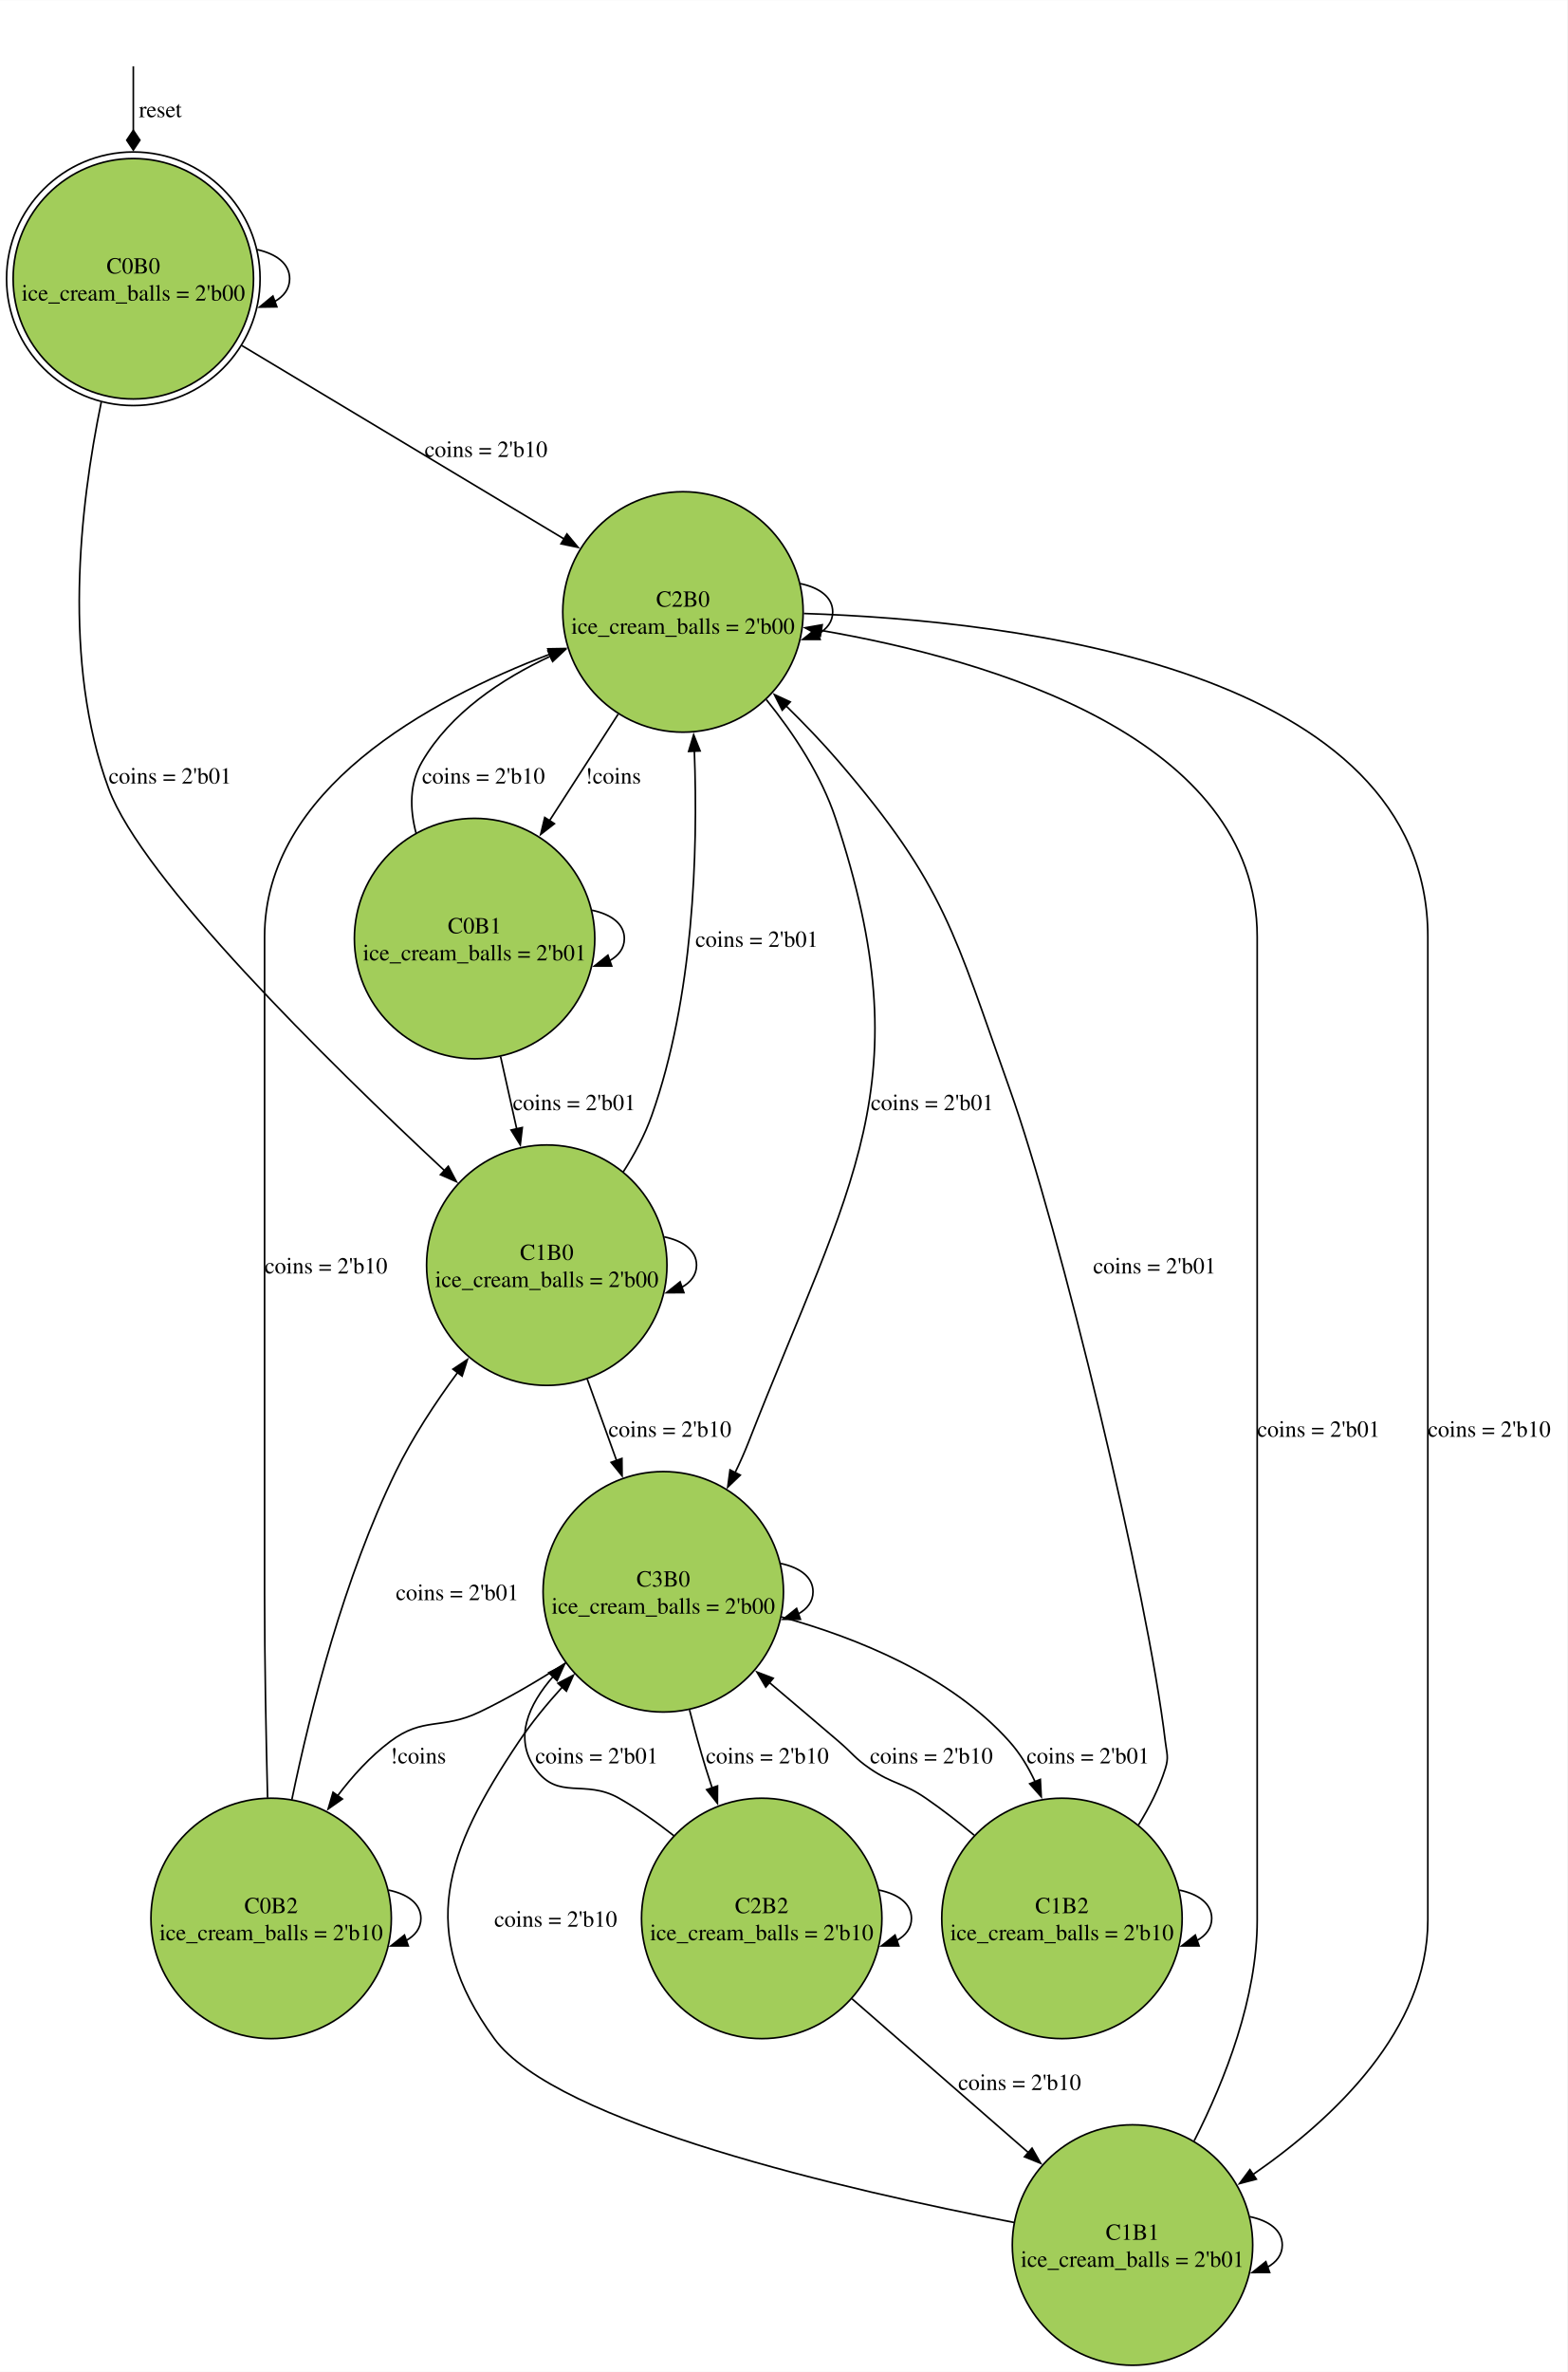
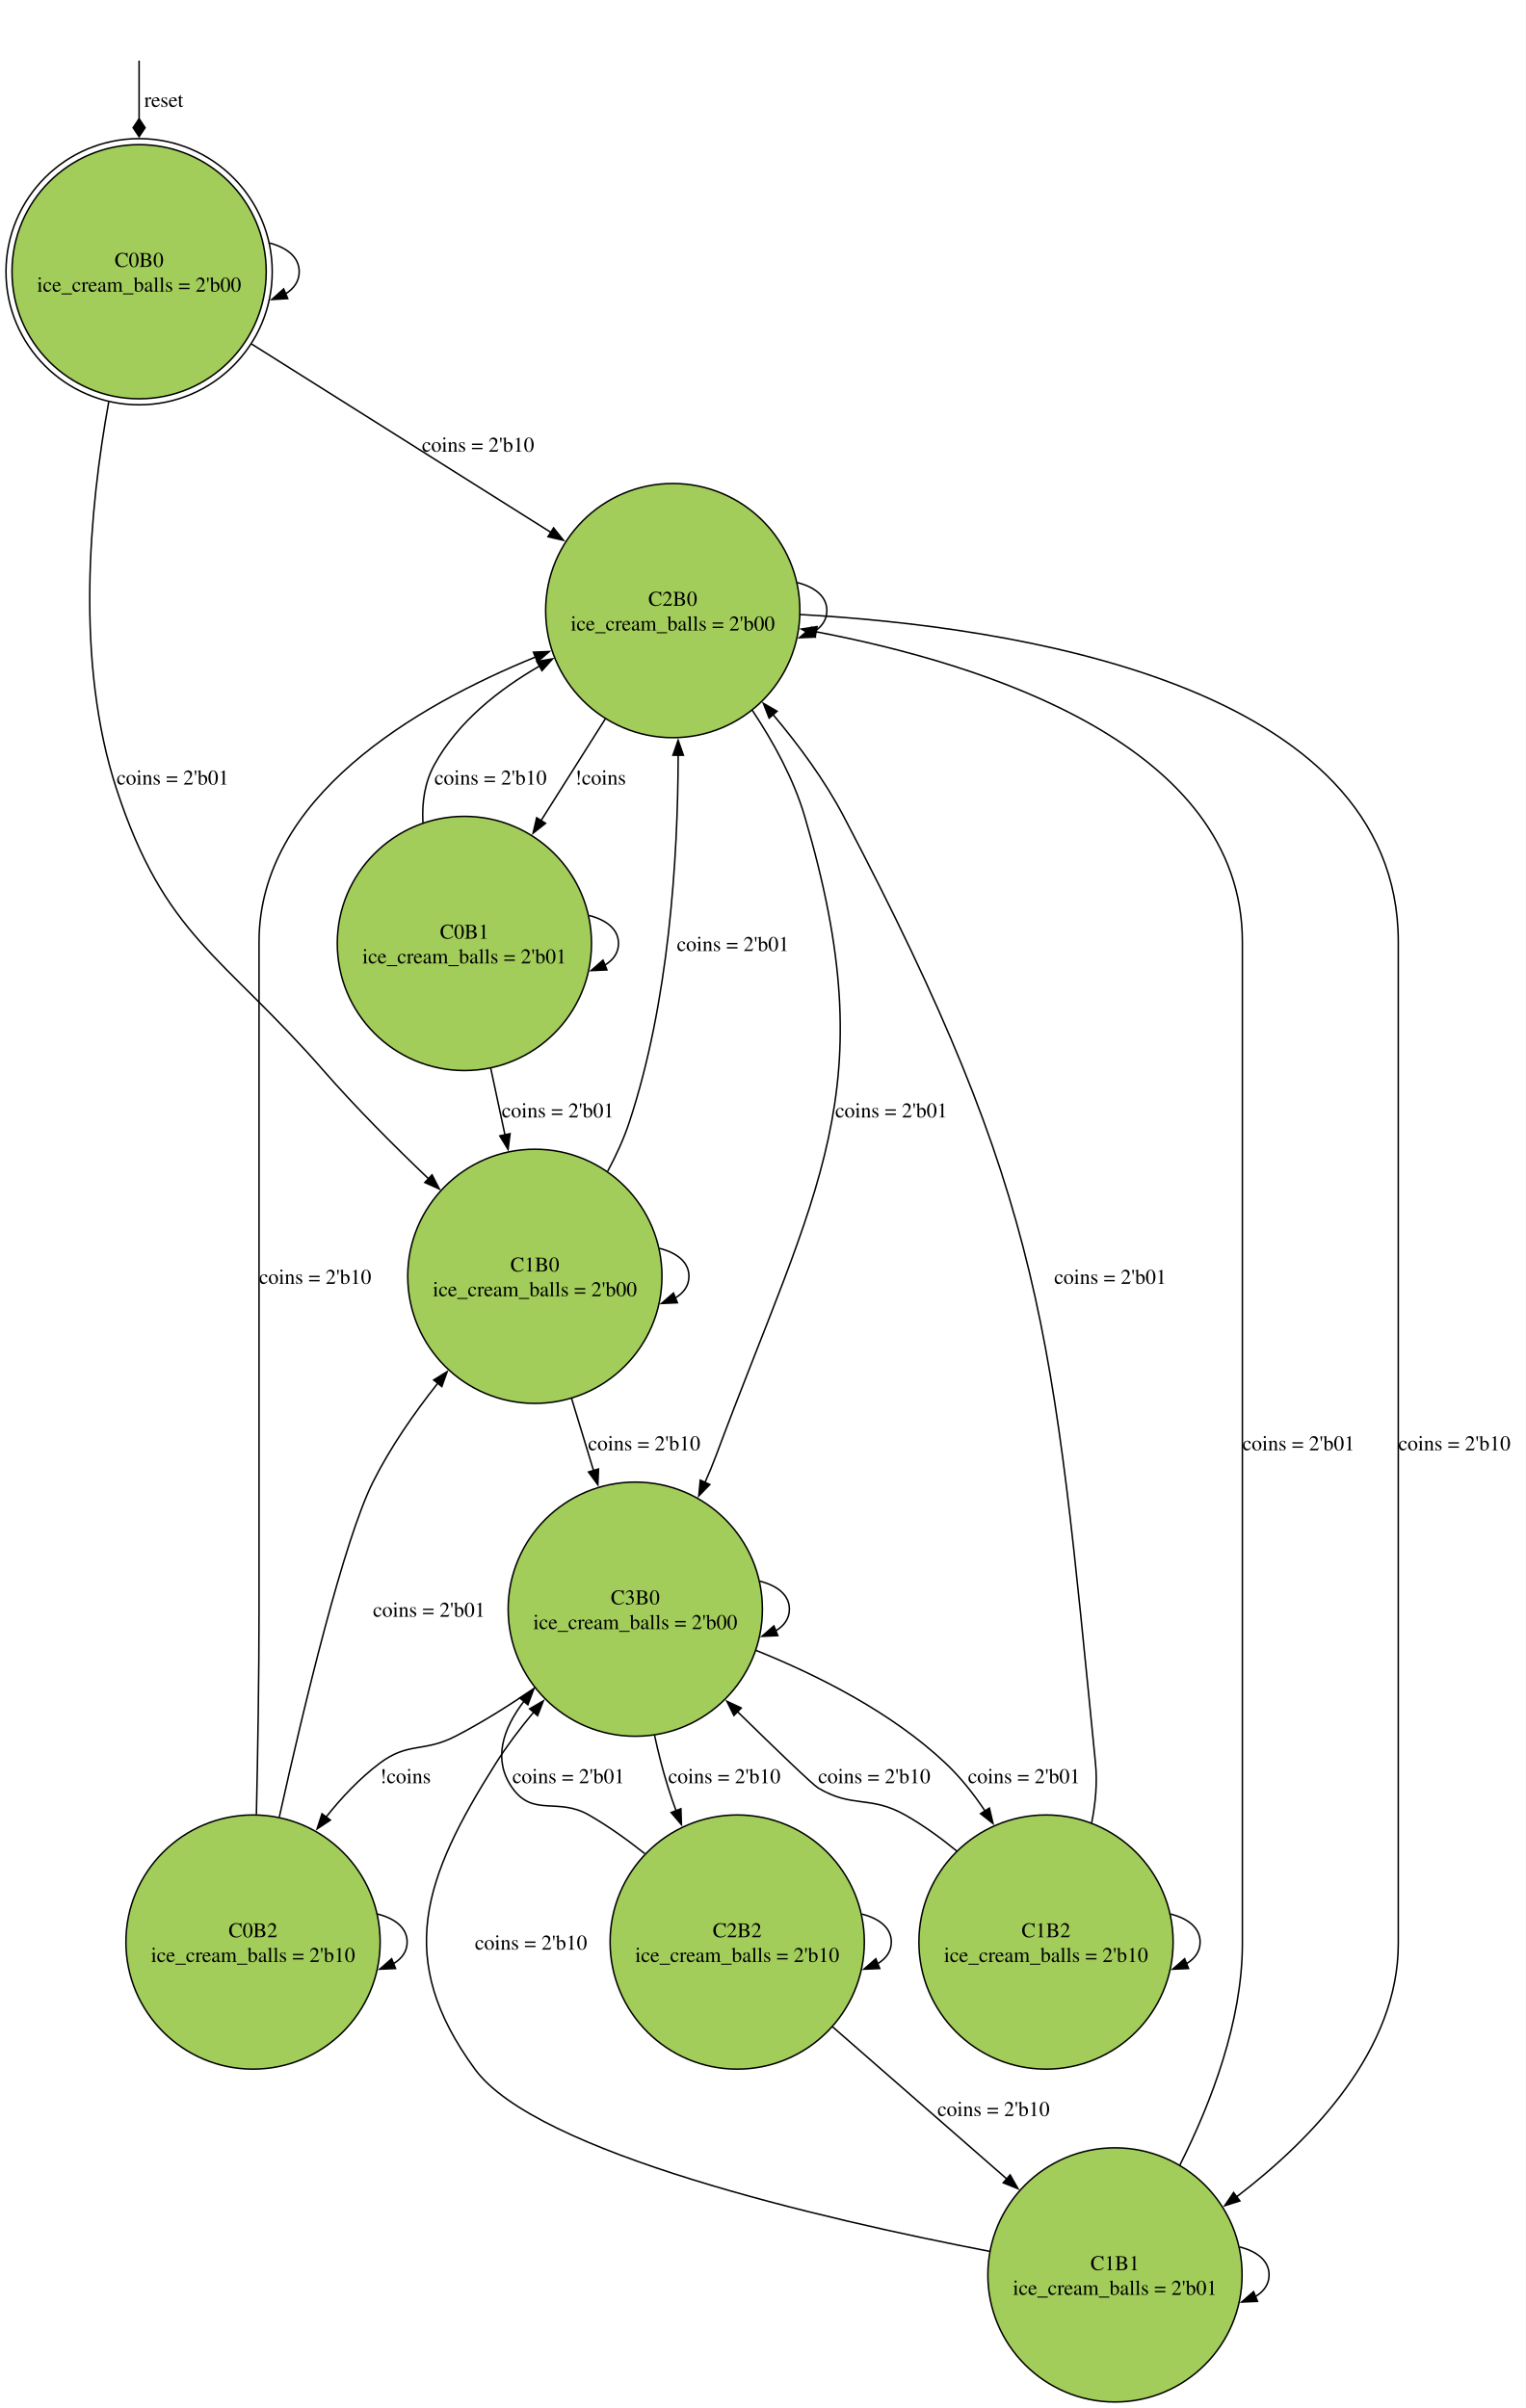
- <svg xmlns="http://www.w3.org/2000/svg" width="955pt" height="1445pt" viewBox="0.00 0.00 955.26 1445.18">
-   <g id="graph0" class="graph" transform="scale(1 1) rotate(0) translate(4 1441.18)">
-     <polygon fill="white" stroke="none" points="-4,4 -4,-1441.18 951.26,-1441.18 951.26,4 -4,4" />
+ <svg xmlns="http://www.w3.org/2000/svg" width="1018pt" height="1607pt" viewBox="0.00 0.00 1017.80 1606.67">
+   <g id="graph0" class="graph" transform="scale(1 1) rotate(0) translate(4 1602.67)">
+     <polygon fill="white" stroke="none" points="-4,4 -4,-1602.67 1013.8,-1602.67 1013.8,4 -4,4" />
    <g id="node2" class="node">
-       <ellipse fill="#a2cd5a" stroke="black" cx="77.26" cy="-1271.42" rx="73.26" ry="73.26" />
-       <ellipse fill="none" stroke="black" cx="77.26" cy="-1271.42" rx="77.26" ry="77.26" />
-       <text text-anchor="middle" x="77.26" y="-1274.62" font-family="Times,serif" font-size="14.00">C0B0</text>
-       <text text-anchor="middle" x="77.26" y="-1258.12" font-family="Times,serif" font-size="14.00">ice_cream_balls = 2'b00</text>
+       <ellipse fill="#a2cd5a" stroke="black" cx="88.8" cy="-1421.38" rx="84.8" ry="84.8" />
+       <ellipse fill="none" stroke="black" cx="88.8" cy="-1421.38" rx="88.8" ry="88.8" />
+       <text text-anchor="middle" x="88.8" y="-1424.58" font-family="Times,serif" font-size="14.00">C0B0</text>
+       <text text-anchor="middle" x="88.8" y="-1408.08" font-family="Times,serif" font-size="14.00">ice_cream_balls = 2'b00</text>
    </g>
    <g id="edge1" class="edge">
-       <path fill="none" stroke="black" d="M77.26,-1400.88C77.26,-1390.57 77.26,-1376.61 77.26,-1361.68" />
-       <polygon fill="black" stroke="black" points="77.26,-1361.87 73.26,-1355.87 77.26,-1349.87 81.26,-1355.87 77.26,-1361.87" />
-       <text text-anchor="middle" x="93.76" y="-1369.88" font-family="Times,serif" font-size="14.00">  reset</text>
+       <path fill="none" stroke="black" d="M88.8,-1562.24C88.8,-1552.05 88.8,-1538.28 88.8,-1523.34" />
+       <polygon fill="black" stroke="black" points="88.8,-1523.47 84.8,-1517.47 88.8,-1511.47 92.8,-1517.47 88.8,-1523.47" />
+       <text text-anchor="middle" x="105.3" y="-1531.37" font-family="Times,serif" font-size="14.00">  reset</text>
    </g>
    <g id="edge2" class="edge">
-       <path fill="none" stroke="black" d="M152.73,-1289.2C164.5,-1286.54 172.53,-1280.61 172.53,-1271.42 172.53,-1265.38 169.07,-1260.75 163.37,-1257.53" />
-       <polygon fill="black" stroke="black" points="164.74,-1254.31 154.15,-1254.15 162.33,-1260.88 164.74,-1254.31" />
+       <path fill="none" stroke="black" d="M175.96,-1440.51C187.75,-1437.31 195.6,-1430.93 195.6,-1421.38 195.6,-1415.11 192.22,-1410.21 186.56,-1406.67" />
+       <polygon fill="black" stroke="black" points="187.93,-1403.45 177.35,-1402.82 185.23,-1409.91 187.93,-1403.45" />
    </g>
    <g id="node5" class="node">
-       <ellipse fill="#a2cd5a" stroke="black" cx="412.26" cy="-1068.39" rx="73.26" ry="73.26" />
-       <text text-anchor="middle" x="412.26" y="-1071.59" font-family="Times,serif" font-size="14.00">C2B0</text>
-       <text text-anchor="middle" x="412.26" y="-1055.09" font-family="Times,serif" font-size="14.00">ice_cream_balls = 2'b00</text>
+       <ellipse fill="#a2cd5a" stroke="black" cx="444.8" cy="-1195.28" rx="84.8" ry="84.8" />
+       <text text-anchor="middle" x="444.8" y="-1198.48" font-family="Times,serif" font-size="14.00">C2B0</text>
+       <text text-anchor="middle" x="444.8" y="-1181.98" font-family="Times,serif" font-size="14.00">ice_cream_balls = 2'b00</text>
    </g>
    <g id="edge3" class="edge">
-       <path fill="none" stroke="black" d="M143.45,-1230.7C200.16,-1196.66 281.71,-1147.73 340.09,-1112.7" />
-       <polygon fill="black" stroke="black" points="341.54,-1115.91 348.32,-1107.76 337.94,-1109.91 341.54,-1115.91" />
-       <text text-anchor="start" x="254.81" y="-1162.85" font-family="Times,serif" font-size="14.00">  coins = 2'b10</text>
+       <path fill="none" stroke="black" d="M163.86,-1373.13C222.44,-1336.25 303.67,-1285.12 363.73,-1247.31" />
+       <polygon fill="black" stroke="black" points="365.3,-1250.46 371.9,-1242.17 361.57,-1244.54 365.3,-1250.46" />
+       <text text-anchor="start" x="277.47" y="-1301.28" font-family="Times,serif" font-size="14.00">  coins = 2'b10</text>
    </g>
    <g id="node7" class="node">
-       <ellipse fill="#a2cd5a" stroke="black" cx="329.26" cy="-670.34" rx="73.26" ry="73.26" />
-       <text text-anchor="middle" x="329.26" y="-673.54" font-family="Times,serif" font-size="14.00">C1B0</text>
-       <text text-anchor="middle" x="329.26" y="-657.04" font-family="Times,serif" font-size="14.00">ice_cream_balls = 2'b00</text>
+       <ellipse fill="#a2cd5a" stroke="black" cx="352.8" cy="-751.09" rx="84.8" ry="84.8" />
+       <text text-anchor="middle" x="352.8" y="-754.29" font-family="Times,serif" font-size="14.00">C1B0</text>
+       <text text-anchor="middle" x="352.8" y="-737.79" font-family="Times,serif" font-size="14.00">ice_cream_balls = 2'b00</text>
    </g>
    <g id="edge4" class="edge">
-       <path fill="none" stroke="black" d="M57.72,-1196.26C44.45,-1131.9 33.92,-1037.26 62.26,-960.63 82.52,-905.85 194.74,-795.27 267.1,-727.81" />
-       <polygon fill="black" stroke="black" points="269.23,-730.61 274.17,-721.24 264.46,-725.49 269.23,-730.61" />
-       <text text-anchor="start" x="62.26" y="-963.83" font-family="Times,serif" font-size="14.00">  coins = 2'b01</text>
+       <path fill="none" stroke="black" d="M68.55,-1334.58C55.63,-1263.48 45.99,-1160.71 73.8,-1075.98 106.07,-977.64 143.68,-966.32 211.8,-888.39 233.44,-863.62 258.83,-838.14 282.06,-816" />
+       <polygon fill="black" stroke="black" points="284.22,-818.78 289.07,-809.36 279.41,-813.69 284.22,-818.78" />
+       <text text-anchor="start" x="73.8" y="-1079.18" font-family="Times,serif" font-size="14.00">  coins = 2'b01</text>
    </g>
    <g id="node3" class="node">
-       <ellipse fill="#a2cd5a" stroke="black" cx="460.26" cy="-272.29" rx="73.26" ry="73.26" />
-       <text text-anchor="middle" x="460.26" y="-275.49" font-family="Times,serif" font-size="14.00">C2B2</text>
-       <text text-anchor="middle" x="460.26" y="-258.99" font-family="Times,serif" font-size="14.00">ice_cream_balls = 2'b10</text>
+       <ellipse fill="#a2cd5a" stroke="black" cx="487.8" cy="-306.89" rx="84.8" ry="84.8" />
+       <text text-anchor="middle" x="487.8" y="-310.09" font-family="Times,serif" font-size="14.00">C2B2</text>
+       <text text-anchor="middle" x="487.8" y="-293.59" font-family="Times,serif" font-size="14.00">ice_cream_balls = 2'b10</text>
    </g>
    <g id="edge5" class="edge">
-       <path fill="none" stroke="black" d="M531.81,-289.55C543.5,-287.08 551.53,-281.33 551.53,-272.29 551.53,-266.36 548.07,-261.84 542.39,-258.74" />
-       <polygon fill="black" stroke="black" points="543.84,-255.54 533.24,-255.53 541.52,-262.14 543.84,-255.54" />
+       <path fill="none" stroke="black" d="M570.89,-325.58C582.68,-322.56 590.6,-316.33 590.6,-306.89 590.6,-300.7 587.19,-295.89 581.51,-292.46" />
+       <polygon fill="black" stroke="black" points="582.88,-289.24 572.29,-288.77 580.27,-295.74 582.88,-289.24" />
    </g>
    <g id="node8" class="node">
-       <ellipse fill="#a2cd5a" stroke="black" cx="686.26" cy="-73.26" rx="73.26" ry="73.26" />
-       <text text-anchor="middle" x="686.26" y="-76.46" font-family="Times,serif" font-size="14.00">C1B1</text>
-       <text text-anchor="middle" x="686.26" y="-59.96" font-family="Times,serif" font-size="14.00">ice_cream_balls = 2'b01</text>
+       <ellipse fill="#a2cd5a" stroke="black" cx="739.8" cy="-84.8" rx="84.8" ry="84.8" />
+       <text text-anchor="middle" x="739.8" y="-88" font-family="Times,serif" font-size="14.00">C1B1</text>
+       <text text-anchor="middle" x="739.8" y="-71.5" font-family="Times,serif" font-size="14.00">ice_cream_balls = 2'b01</text>
    </g>
    <g id="edge6" class="edge">
-       <path fill="none" stroke="black" d="M515.26,-223.34C547.78,-194.99 589.1,-158.97 622.97,-129.44" />
-       <polygon fill="black" stroke="black" points="625.03,-132.29 630.27,-123.08 620.43,-127.01 625.03,-132.29" />
-       <text text-anchor="start" x="580.04" y="-167.73" font-family="Times,serif" font-size="14.00">  coins = 2'b10</text>
+       <path fill="none" stroke="black" d="M551.39,-250.35C586.75,-219.47 630.9,-180.91 667.56,-148.89" />
+       <polygon fill="black" stroke="black" points="669.86,-151.53 675.09,-142.32 665.25,-146.26 669.86,-151.53" />
+       <text text-anchor="start" x="621.35" y="-190.8" font-family="Times,serif" font-size="14.00">  coins = 2'b10</text>
    </g>
    <g id="node9" class="node">
-       <ellipse fill="#a2cd5a" stroke="black" cx="400.26" cy="-471.31" rx="73.26" ry="73.26" />
-       <text text-anchor="middle" x="400.26" y="-474.51" font-family="Times,serif" font-size="14.00">C3B0</text>
-       <text text-anchor="middle" x="400.26" y="-458.01" font-family="Times,serif" font-size="14.00">ice_cream_balls = 2'b00</text>
+       <ellipse fill="#a2cd5a" stroke="black" cx="419.8" cy="-528.99" rx="84.8" ry="84.8" />
+       <text text-anchor="middle" x="419.8" y="-532.19" font-family="Times,serif" font-size="14.00">C3B0</text>
+       <text text-anchor="middle" x="419.8" y="-515.69" font-family="Times,serif" font-size="14.00">ice_cream_balls = 2'b00</text>
    </g>
    <g id="edge7" class="edge">
-       <path fill="none" stroke="black" d="M406.73,-322.67C396.12,-331.01 384.7,-339.06 373.26,-345.55 352.36,-357.42 336.15,-343.93 322.26,-363.55 309.16,-382.08 317.8,-402.21 333.36,-419.96" />
-       <polygon fill="black" stroke="black" points="330.47,-422 339.9,-426.83 335.54,-417.17 330.47,-422" />
-       <text text-anchor="start" x="322.26" y="-366.75" font-family="Times,serif" font-size="14.00">  coins = 2'b01</text>
+       <path fill="none" stroke="black" d="M426.18,-365.85C414.32,-375.28 401.59,-384.35 388.8,-391.69 367.95,-403.65 351.68,-390.07 337.8,-409.69 324.53,-428.45 331.37,-448.99 345.58,-467.62" />
+       <polygon fill="black" stroke="black" points="342.77,-469.71 351.87,-475.15 348.14,-465.23 342.77,-469.71" />
+       <text text-anchor="start" x="337.8" y="-412.89" font-family="Times,serif" font-size="14.00">  coins = 2'b01</text>
    </g>
    <g id="node4" class="node">
-       <ellipse fill="#a2cd5a" stroke="black" cx="285.26" cy="-869.36" rx="73.26" ry="73.26" />
-       <text text-anchor="middle" x="285.26" y="-872.56" font-family="Times,serif" font-size="14.00">C0B1</text>
-       <text text-anchor="middle" x="285.26" y="-856.06" font-family="Times,serif" font-size="14.00">ice_cream_balls = 2'b01</text>
+       <ellipse fill="#a2cd5a" stroke="black" cx="305.8" cy="-973.18" rx="84.8" ry="84.8" />
+       <text text-anchor="middle" x="305.8" y="-976.38" font-family="Times,serif" font-size="14.00">C0B1</text>
+       <text text-anchor="middle" x="305.8" y="-959.88" font-family="Times,serif" font-size="14.00">ice_cream_balls = 2'b01</text>
    </g>
    <g id="edge8" class="edge">
-       <path fill="none" stroke="black" d="M356.81,-886.63C368.5,-884.16 376.53,-878.4 376.53,-869.36 376.53,-863.43 373.07,-858.92 367.39,-855.81" />
-       <polygon fill="black" stroke="black" points="368.84,-852.61 358.24,-852.6 366.52,-859.22 368.84,-852.61" />
+       <path fill="none" stroke="black" d="M388.89,-991.87C400.68,-988.85 408.6,-982.62 408.6,-973.18 408.6,-966.99 405.19,-962.18 399.51,-958.75" />
+       <polygon fill="black" stroke="black" points="400.88,-955.53 390.29,-955.06 398.27,-962.03 400.88,-955.53" />
    </g>
    <g id="edge9" class="edge">
-       <path fill="none" stroke="black" d="M249.57,-933.68C245.68,-948.5 245.52,-963.83 253.26,-977.13 270.55,-1006.83 301.66,-1027.55 331.8,-1041.57" />
-       <polygon fill="black" stroke="black" points="330.01,-1044.61 340.57,-1045.46 332.85,-1038.21 330.01,-1044.61" />
-       <text text-anchor="start" x="253.26" y="-963.83" font-family="Times,serif" font-size="14.00">  coins = 2'b10</text>
+       <path fill="none" stroke="black" d="M278.16,-1053.64C277.39,-1067.13 279.3,-1080.6 285.8,-1092.48 301.35,-1120.9 328.6,-1142.55 356.19,-1158.43" />
+       <polygon fill="black" stroke="black" points="354.17,-1161.31 364.62,-1163.07 357.55,-1155.18 354.17,-1161.31" />
+       <text text-anchor="start" x="285.8" y="-1079.18" font-family="Times,serif" font-size="14.00">  coins = 2'b10</text>
    </g>
    <g id="edge10" class="edge">
-       <path fill="none" stroke="black" d="M301.09,-797.51C304.29,-783.18 307.68,-768 310.95,-753.33" />
-       <polygon fill="black" stroke="black" points="314.34,-754.22 313.1,-743.7 307.51,-752.7 314.34,-754.22" />
-       <text text-anchor="start" x="308.58" y="-764.8" font-family="Times,serif" font-size="14.00">  coins = 2'b01</text>
+       <path fill="none" stroke="black" d="M323.37,-889.91C326.46,-875.42 329.7,-860.23 332.86,-845.46" />
+       <polygon fill="black" stroke="black" points="336.27,-846.25 334.94,-835.74 329.42,-844.79 336.27,-846.25" />
+       <text text-anchor="start" x="330.71" y="-857.09" font-family="Times,serif" font-size="14.00">  coins = 2'b01</text>
    </g>
    <g id="edge11" class="edge">
-       <path fill="none" stroke="black" d="M372.78,-1006.13C359.52,-985.56 344.62,-962.44 330.92,-941.2" />
-       <polygon fill="black" stroke="black" points="333.91,-939.37 325.55,-932.86 328.02,-943.16 333.91,-939.37" />
-       <text text-anchor="start" x="352.57" y="-963.83" font-family="Times,serif" font-size="14.00">  !coins</text>
+       <path fill="none" stroke="black" d="M399.86,-1123.13C386.12,-1101.37 370.91,-1077.28 356.79,-1054.93" />
+       <polygon fill="black" stroke="black" points="359.93,-1053.34 351.63,-1046.75 354.01,-1057.07 359.93,-1053.34" />
+       <text text-anchor="start" x="379.47" y="-1079.18" font-family="Times,serif" font-size="14.00">  !coins</text>
    </g>
    <g id="edge12" class="edge">
-       <path fill="none" stroke="black" d="M483.81,-1085.65C495.5,-1083.18 503.53,-1077.43 503.53,-1068.39 503.53,-1062.46 500.07,-1057.94 494.39,-1054.84" />
-       <polygon fill="black" stroke="black" points="495.84,-1051.64 485.24,-1051.63 493.52,-1058.24 495.84,-1051.64" />
+       <path fill="none" stroke="black" d="M527.89,-1213.97C539.68,-1210.94 547.6,-1204.71 547.6,-1195.28 547.6,-1189.09 544.19,-1184.28 538.51,-1180.85" />
+       <polygon fill="black" stroke="black" points="539.88,-1177.62 529.29,-1177.16 537.27,-1184.12 539.88,-1177.62" />
    </g>
    <g id="edge13" class="edge">
-       <path fill="none" stroke="black" d="M485.96,-1067.45C614.53,-1063.26 866.26,-1034.15 866.26,-870.36 866.26,-870.36 866.26,-870.36 866.26,-271.29 866.26,-204.69 809.52,-150.77 759.75,-116.28" />
-       <polygon fill="black" stroke="black" points="761.73,-113.4 751.49,-110.7 757.82,-119.2 761.73,-113.4" />
-       <text text-anchor="start" x="866.26" y="-565.78" font-family="Times,serif" font-size="14.00">  coins = 2'b10</text>
+       <path fill="none" stroke="black" d="M529.94,-1192.63C668.81,-1184.93 928.8,-1147.38 928.8,-974.18 928.8,-974.18 928.8,-974.18 928.8,-305.89 928.8,-235.34 872.2,-176.09 820.95,-136.91" />
+       <polygon fill="black" stroke="black" points="823.11,-134.15 813,-130.97 818.92,-139.76 823.11,-134.15" />
+       <text text-anchor="start" x="928.8" y="-634.99" font-family="Times,serif" font-size="14.00">  coins = 2'b10</text>
    </g>
    <g id="edge14" class="edge">
-       <path fill="none" stroke="black" d="M463.07,-1014.96C479.9,-994.15 496.54,-968.91 505.26,-942.63 558.96,-780.75 514.4,-721.4 452.26,-562.58 449.8,-556.28 446.94,-549.89 443.87,-543.58" />
-       <polygon fill="black" stroke="black" points="447.2,-542.42 439.55,-535.09 440.96,-545.59 447.2,-542.42" />
-       <text text-anchor="start" x="526.76" y="-764.8" font-family="Times,serif" font-size="14.00">  coins = 2'b01</text>
+       <path fill="none" stroke="black" d="M497.85,-1128.74C512.05,-1107.43 525.47,-1082.84 532.8,-1057.98 586.87,-874.56 540.6,-810.97 473.8,-631.79 471.54,-625.72 468.99,-619.57 466.25,-613.44" />
+       <polygon fill="black" stroke="black" points="469.51,-612.15 462.14,-604.54 463.16,-615.09 469.51,-612.15" />
+       <text text-anchor="start" x="553.19" y="-857.09" font-family="Times,serif" font-size="14.00">  coins = 2'b01</text>
    </g>
    <g id="node6" class="node">
-       <ellipse fill="#a2cd5a" stroke="black" cx="161.26" cy="-272.29" rx="73.26" ry="73.26" />
-       <text text-anchor="middle" x="161.26" y="-275.49" font-family="Times,serif" font-size="14.00">C0B2</text>
-       <text text-anchor="middle" x="161.26" y="-258.99" font-family="Times,serif" font-size="14.00">ice_cream_balls = 2'b10</text>
+       <ellipse fill="#a2cd5a" stroke="black" cx="164.8" cy="-306.89" rx="84.8" ry="84.8" />
+       <text text-anchor="middle" x="164.8" y="-310.09" font-family="Times,serif" font-size="14.00">C0B2</text>
+       <text text-anchor="middle" x="164.8" y="-293.59" font-family="Times,serif" font-size="14.00">ice_cream_balls = 2'b10</text>
    </g>
    <g id="edge15" class="edge">
-       <path fill="none" stroke="black" d="M159.09,-345.8C158.15,-383.02 157.26,-429.09 157.26,-470.31 157.26,-870.36 157.26,-870.36 157.26,-870.36 157.26,-959.86 256.84,-1014.45 331.54,-1042.8" />
-       <polygon fill="black" stroke="black" points="329.89,-1045.92 340.49,-1046.1 332.32,-1039.36 329.89,-1045.92" />
-       <text text-anchor="start" x="157.26" y="-665.29" font-family="Times,serif" font-size="14.00">  coins = 2'b10</text>
+       <path fill="none" stroke="black" d="M167.04,-392.02C167.96,-433.03 168.8,-483.09 168.8,-527.99 168.8,-974.18 168.8,-974.18 168.8,-974.18 168.8,-1070.52 272.86,-1131.54 353.19,-1164.28" />
+       <polygon fill="black" stroke="black" points="351.86,-1167.52 362.45,-1167.96 354.45,-1161.02 351.86,-1167.52" />
+       <text text-anchor="start" x="168.8" y="-746.04" font-family="Times,serif" font-size="14.00">  coins = 2'b10</text>
    </g>
    <g id="edge16" class="edge">
-       <path fill="none" stroke="black" d="M232.81,-289.55C244.5,-287.08 252.53,-281.33 252.53,-272.29 252.53,-266.36 249.07,-261.84 243.39,-258.74" />
-       <polygon fill="black" stroke="black" points="244.84,-255.54 234.24,-255.53 242.52,-262.14 244.84,-255.54" />
+       <path fill="none" stroke="black" d="M247.89,-325.58C259.68,-322.56 267.6,-316.33 267.6,-306.89 267.6,-300.7 264.19,-295.89 258.51,-292.46" />
+       <polygon fill="black" stroke="black" points="259.88,-289.24 249.29,-288.77 257.27,-295.74 259.88,-289.24" />
    </g>
    <g id="edge17" class="edge">
-       <path fill="none" stroke="black" d="M173.88,-344.68C185.54,-400.92 205.87,-480.3 237.26,-544.58 247.46,-565.46 261.25,-586.46 275.05,-605.11" />
-       <polygon fill="black" stroke="black" points="272.08,-606.98 280.89,-612.86 277.66,-602.77 272.08,-606.98" />
-       <text text-anchor="start" x="237.26" y="-466.26" font-family="Times,serif" font-size="14.00">  coins = 2'b01</text>
+       <path fill="none" stroke="black" d="M182.32,-390.27C199.33,-466.88 225.37,-574.87 244.8,-613.79 256.31,-636.85 272.15,-659.69 288.16,-679.88" />
+       <polygon fill="black" stroke="black" points="285.3,-681.92 294.31,-687.49 290.74,-677.52 285.3,-681.92" />
+       <text text-anchor="start" x="244.8" y="-523.94" font-family="Times,serif" font-size="14.00">  coins = 2'b01</text>
    </g>
    <g id="edge18" class="edge">
-       <path fill="none" stroke="black" d="M375.72,-726.94C382.74,-737.86 389.04,-749.65 393.26,-761.6 418.64,-833.49 421.56,-920.73 419.21,-983.61" />
-       <polygon fill="black" stroke="black" points="415.72,-983.4 418.78,-993.54 422.71,-983.7 415.72,-983.4" />
-       <text text-anchor="start" x="419.84" y="-864.31" font-family="Times,serif" font-size="14.00">  coins = 2'b01</text>
+       <path fill="none" stroke="black" d="M401.38,-821.17C407.07,-831.75 412.14,-842.84 415.8,-853.89 442.19,-933.63 448.25,-1029.31 448.41,-1098.9" />
+       <polygon fill="black" stroke="black" points="444.91,-1098.75 448.38,-1108.75 451.91,-1098.76 444.91,-1098.75" />
+       <text text-anchor="start" x="447.52" y="-968.13" font-family="Times,serif" font-size="14.00">  coins = 2'b01</text>
    </g>
    <g id="edge19" class="edge">
-       <path fill="none" stroke="black" d="M400.81,-687.6C412.5,-685.13 420.53,-679.38 420.53,-670.34 420.53,-664.41 417.07,-659.89 411.39,-656.79" />
-       <polygon fill="black" stroke="black" points="412.84,-653.59 402.24,-653.58 410.52,-660.19 412.84,-653.59" />
+       <path fill="none" stroke="black" d="M435.89,-769.77C447.68,-766.75 455.6,-760.52 455.6,-751.09 455.6,-744.9 452.19,-740.09 446.51,-736.66" />
+       <polygon fill="black" stroke="black" points="447.88,-733.43 437.29,-732.96 445.27,-739.93 447.88,-733.43" />
    </g>
    <g id="edge20" class="edge">
-       <path fill="none" stroke="black" d="M353.9,-600.98C359.68,-584.94 365.89,-567.71 371.82,-551.24" />
-       <polygon fill="black" stroke="black" points="375.06,-552.57 375.16,-541.97 368.48,-550.19 375.06,-552.57" />
-       <text text-anchor="start" x="366.89" y="-565.78" font-family="Times,serif" font-size="14.00">  coins = 2'b10</text>
+       <path fill="none" stroke="black" d="M377.27,-669.69C382.04,-654.03 387.07,-637.5 391.94,-621.5" />
+       <polygon fill="black" stroke="black" points="395.27,-622.57 394.84,-611.98 388.58,-620.53 395.27,-622.57" />
+       <text text-anchor="start" x="388.31" y="-634.99" font-family="Times,serif" font-size="14.00">  coins = 2'b10</text>
    </g>
    <g id="edge21" class="edge">
-       <path fill="none" stroke="black" d="M723.82,-136.7C742.96,-174.33 762.26,-223.99 762.26,-271.29 762.26,-870.36 762.26,-870.36 762.26,-870.36 762.26,-991.97 599.84,-1039.33 496.28,-1057.16" />
-       <polygon fill="black" stroke="black" points="496,-1053.66 486.7,-1058.75 497.14,-1060.57 496,-1053.66" />
-       <text text-anchor="start" x="762.26" y="-565.78" font-family="Times,serif" font-size="14.00">  coins = 2'b01</text>
+       <path fill="none" stroke="black" d="M783.05,-158C804.04,-199.73 824.8,-254.08 824.8,-305.89 824.8,-974.18 824.8,-974.18 824.8,-974.18 824.8,-1105.52 652.73,-1159.76 540.17,-1181.19" />
+       <polygon fill="black" stroke="black" points="539.82,-1177.7 530.62,-1182.95 541.09,-1184.58 539.82,-1177.7" />
+       <text text-anchor="start" x="824.8" y="-634.99" font-family="Times,serif" font-size="14.00">  coins = 2'b01</text>
    </g>
    <g id="edge22" class="edge">
-       <path fill="none" stroke="black" d="M757.81,-90.53C769.5,-88.06 777.53,-82.3 777.53,-73.26 777.53,-67.33 774.07,-62.81 768.39,-59.71" />
-       <polygon fill="black" stroke="black" points="769.84,-56.51 759.24,-56.5 767.52,-63.12 769.84,-56.51" />
+       <path fill="none" stroke="black" d="M822.89,-103.48C834.68,-100.46 842.6,-94.23 842.6,-84.8 842.6,-78.61 839.19,-73.8 833.51,-70.37" />
+       <polygon fill="black" stroke="black" points="834.88,-67.14 824.29,-66.68 832.27,-73.64 834.88,-67.14" />
    </g>
    <g id="edge23" class="edge">
-       <path fill="none" stroke="black" d="M614.14,-87C512.41,-106.61 334.93,-147.38 297.26,-199.03 249.69,-264.25 267.25,-313.03 312.26,-380.05 319.97,-391.52 329.22,-402.82 338.79,-413.34" />
-       <polygon fill="black" stroke="black" points="336.09,-415.58 345.48,-420.49 341.21,-410.8 336.09,-415.58" />
-       <text text-anchor="start" x="297.26" y="-267.24" font-family="Times,serif" font-size="14.00">  coins = 2'b10</text>
+       <path fill="none" stroke="black" d="M656.41,-100.47C544.13,-122.12 353.65,-166.17 312.8,-222.1 259.16,-295.52 278.28,-349.3 326.8,-426.19 334.16,-437.85 342.91,-449.42 352.06,-460.35" />
+       <polygon fill="black" stroke="black" points="349.31,-462.51 358.48,-467.81 354.62,-457.95 349.31,-462.51" />
+       <text text-anchor="start" x="312.8" y="-301.84" font-family="Times,serif" font-size="14.00">  coins = 2'b10</text>
    </g>
    <g id="edge24" class="edge">
-       <path fill="none" stroke="black" d="M416.27,-399.35C419.34,-387.33 422.72,-375.03 426.26,-363.55 427.47,-359.64 428.76,-355.66 430.1,-351.64" />
-       <polygon fill="black" stroke="black" points="433.32,-353.02 433.26,-342.43 426.7,-350.75 433.32,-353.02" />
-       <text text-anchor="start" x="426.26" y="-366.75" font-family="Times,serif" font-size="14.00">  coins = 2'b10</text>
+       <path fill="none" stroke="black" d="M432.62,-444.95C435.22,-433.01 438.26,-420.95 441.8,-409.69 443.38,-404.64 445.16,-399.5 447.05,-394.36" />
+       <polygon fill="black" stroke="black" points="450.24,-395.83 450.57,-385.24 443.71,-393.32 450.24,-395.83" />
+       <text text-anchor="start" x="441.8" y="-412.89" font-family="Times,serif" font-size="14.00">  coins = 2'b10</text>
    </g>
    <g id="edge25" class="edge">
-       <path fill="none" stroke="black" d="M340.86,-428.02C324.32,-417.35 306.01,-406.54 288.26,-398.05 265.25,-387.05 254.12,-395.42 233.76,-380.05 221.68,-370.93 210.92,-359.18 201.63,-346.83" />
-       <polygon fill="black" stroke="black" points="204.68,-345.07 196.01,-338.98 198.99,-349.15 204.68,-345.07" />
-       <text text-anchor="start" x="233.76" y="-366.75" font-family="Times,serif" font-size="14.00">  !coins</text>
+       <path fill="none" stroke="black" d="M352.93,-476.62C336.13,-465.04 317.75,-453.45 299.8,-444.19 278.62,-433.27 268.32,-440.55 249.3,-426.19 235.99,-416.15 223.93,-403.42 213.35,-390.06" />
+       <polygon fill="black" stroke="black" points="216.38,-388.25 207.54,-382.41 210.81,-392.48 216.38,-388.25" />
+       <text text-anchor="start" x="249.3" y="-412.89" font-family="Times,serif" font-size="14.00">  !coins</text>
    </g>
    <g id="edge26" class="edge">
-       <path fill="none" stroke="black" d="M471.81,-488.58C483.5,-486.11 491.53,-480.35 491.53,-471.31 491.53,-465.38 488.07,-460.87 482.39,-457.76" />
-       <polygon fill="black" stroke="black" points="483.84,-454.56 473.24,-454.55 481.52,-461.17 483.84,-454.56" />
+       <path fill="none" stroke="black" d="M502.89,-547.68C514.68,-544.65 522.6,-538.43 522.6,-528.99 522.6,-522.8 519.19,-517.99 513.51,-514.56" />
+       <polygon fill="black" stroke="black" points="514.88,-511.34 504.29,-510.87 512.27,-517.83 514.88,-511.34" />
    </g>
    <g id="node10" class="node">
-       <ellipse fill="#a2cd5a" stroke="black" cx="643.26" cy="-272.29" rx="73.26" ry="73.26" />
-       <text text-anchor="middle" x="643.26" y="-275.49" font-family="Times,serif" font-size="14.00">C1B2</text>
-       <text text-anchor="middle" x="643.26" y="-258.99" font-family="Times,serif" font-size="14.00">ice_cream_balls = 2'b10</text>
+       <ellipse fill="#a2cd5a" stroke="black" cx="693.8" cy="-306.89" rx="84.8" ry="84.8" />
+       <text text-anchor="middle" x="693.8" y="-310.09" font-family="Times,serif" font-size="14.00">C1B2</text>
+       <text text-anchor="middle" x="693.8" y="-293.59" font-family="Times,serif" font-size="14.00">ice_cream_balls = 2'b10</text>
    </g>
    <g id="edge27" class="edge">
-       <path fill="none" stroke="black" d="M472.35,-455.98C518.09,-443.33 575.24,-420.4 611.26,-380.05 617.65,-372.89 622.77,-364.5 626.87,-355.62" />
-       <polygon fill="black" stroke="black" points="630.08,-357 630.64,-346.42 623.61,-354.34 630.08,-357" />
-       <text text-anchor="start" x="621.73" y="-366.75" font-family="Times,serif" font-size="14.00">  coins = 2'b01</text>
+       <path fill="none" stroke="black" d="M500.35,-501.48C541.78,-484.82 590.97,-459.99 626.8,-426.19 636.69,-416.86 645.52,-405.74 653.27,-394.11" />
+       <polygon fill="black" stroke="black" points="656.03,-396.29 658.44,-385.97 650.12,-392.54 656.03,-396.29" />
+       <text text-anchor="start" x="641.71" y="-412.89" font-family="Times,serif" font-size="14.00">  coins = 2'b01</text>
    </g>
    <g id="edge28" class="edge">
-       <path fill="none" stroke="black" d="M689.92,-329.26C696.64,-340.05 702.54,-351.7 706.26,-363.55 708.46,-370.55 707.12,-372.77 706.26,-380.05 695.63,-470.37 641.88,-692.47 611.26,-778.1 577.66,-872.08 572.27,-901.4 507.26,-977.13 497.37,-988.66 486.17,-1000.31 475.02,-1011.25" />
-       <polygon fill="black" stroke="black" points="472.77,-1008.55 468.02,-1018.02 477.64,-1013.58 472.77,-1008.55" />
-       <text text-anchor="start" x="662.29" y="-665.29" font-family="Times,serif" font-size="14.00">  coins = 2'b01</text>
+       <path fill="none" stroke="black" d="M724.24,-386.39C726.86,-399.54 728.09,-413.14 726.8,-426.19 698.12,-715.33 693.77,-800.68 558.8,-1057.98 546.26,-1081.89 528.97,-1105.37 511.65,-1125.93" />
+       <polygon fill="black" stroke="black" points="509.09,-1123.55 505.22,-1133.41 514.4,-1128.11 509.09,-1123.55" />
+       <text text-anchor="start" x="699.25" y="-746.04" font-family="Times,serif" font-size="14.00">  coins = 2'b01</text>
    </g>
    <g id="edge29" class="edge">
-       <path fill="none" stroke="black" d="M589.79,-322.96C580.25,-330.9 570.19,-338.74 560.26,-345.55 546.17,-355.23 540.36,-353.88 526.26,-363.55 517.04,-369.88 515.76,-372.78 507.26,-380.05 493.58,-391.76 478.85,-404.26 464.83,-416.11" />
-       <polygon fill="black" stroke="black" points="462.74,-413.28 457.36,-422.41 467.26,-418.63 462.74,-413.28" />
-       <text text-anchor="start" x="526.26" y="-366.75" font-family="Times,serif" font-size="14.00">  coins = 2'b10</text>
+       <path fill="none" stroke="black" d="M634.26,-367.62C623.38,-376.53 611.69,-384.97 599.8,-391.69 576.3,-404.97 565.01,-395.92 541.8,-409.69 538.21,-411.82 513.9,-435.23 487.92,-460.67" />
+       <polygon fill="black" stroke="black" points="485.6,-458.05 480.91,-467.55 490.5,-463.05 485.6,-458.05" />
+       <text text-anchor="start" x="541.8" y="-412.89" font-family="Times,serif" font-size="14.00">  coins = 2'b10</text>
    </g>
    <g id="edge30" class="edge">
-       <path fill="none" stroke="black" d="M714.81,-289.55C726.5,-287.08 734.53,-281.33 734.53,-272.29 734.53,-266.36 731.07,-261.84 725.39,-258.74" />
-       <polygon fill="black" stroke="black" points="726.84,-255.54 716.24,-255.53 724.52,-262.14 726.84,-255.54" />
+       <path fill="none" stroke="black" d="M776.89,-325.58C788.68,-322.56 796.6,-316.33 796.6,-306.89 796.6,-300.7 793.19,-295.89 787.51,-292.46" />
+       <polygon fill="black" stroke="black" points="788.88,-289.24 778.29,-288.77 786.27,-295.74 788.88,-289.24" />
    </g>
  </g>
</svg>
